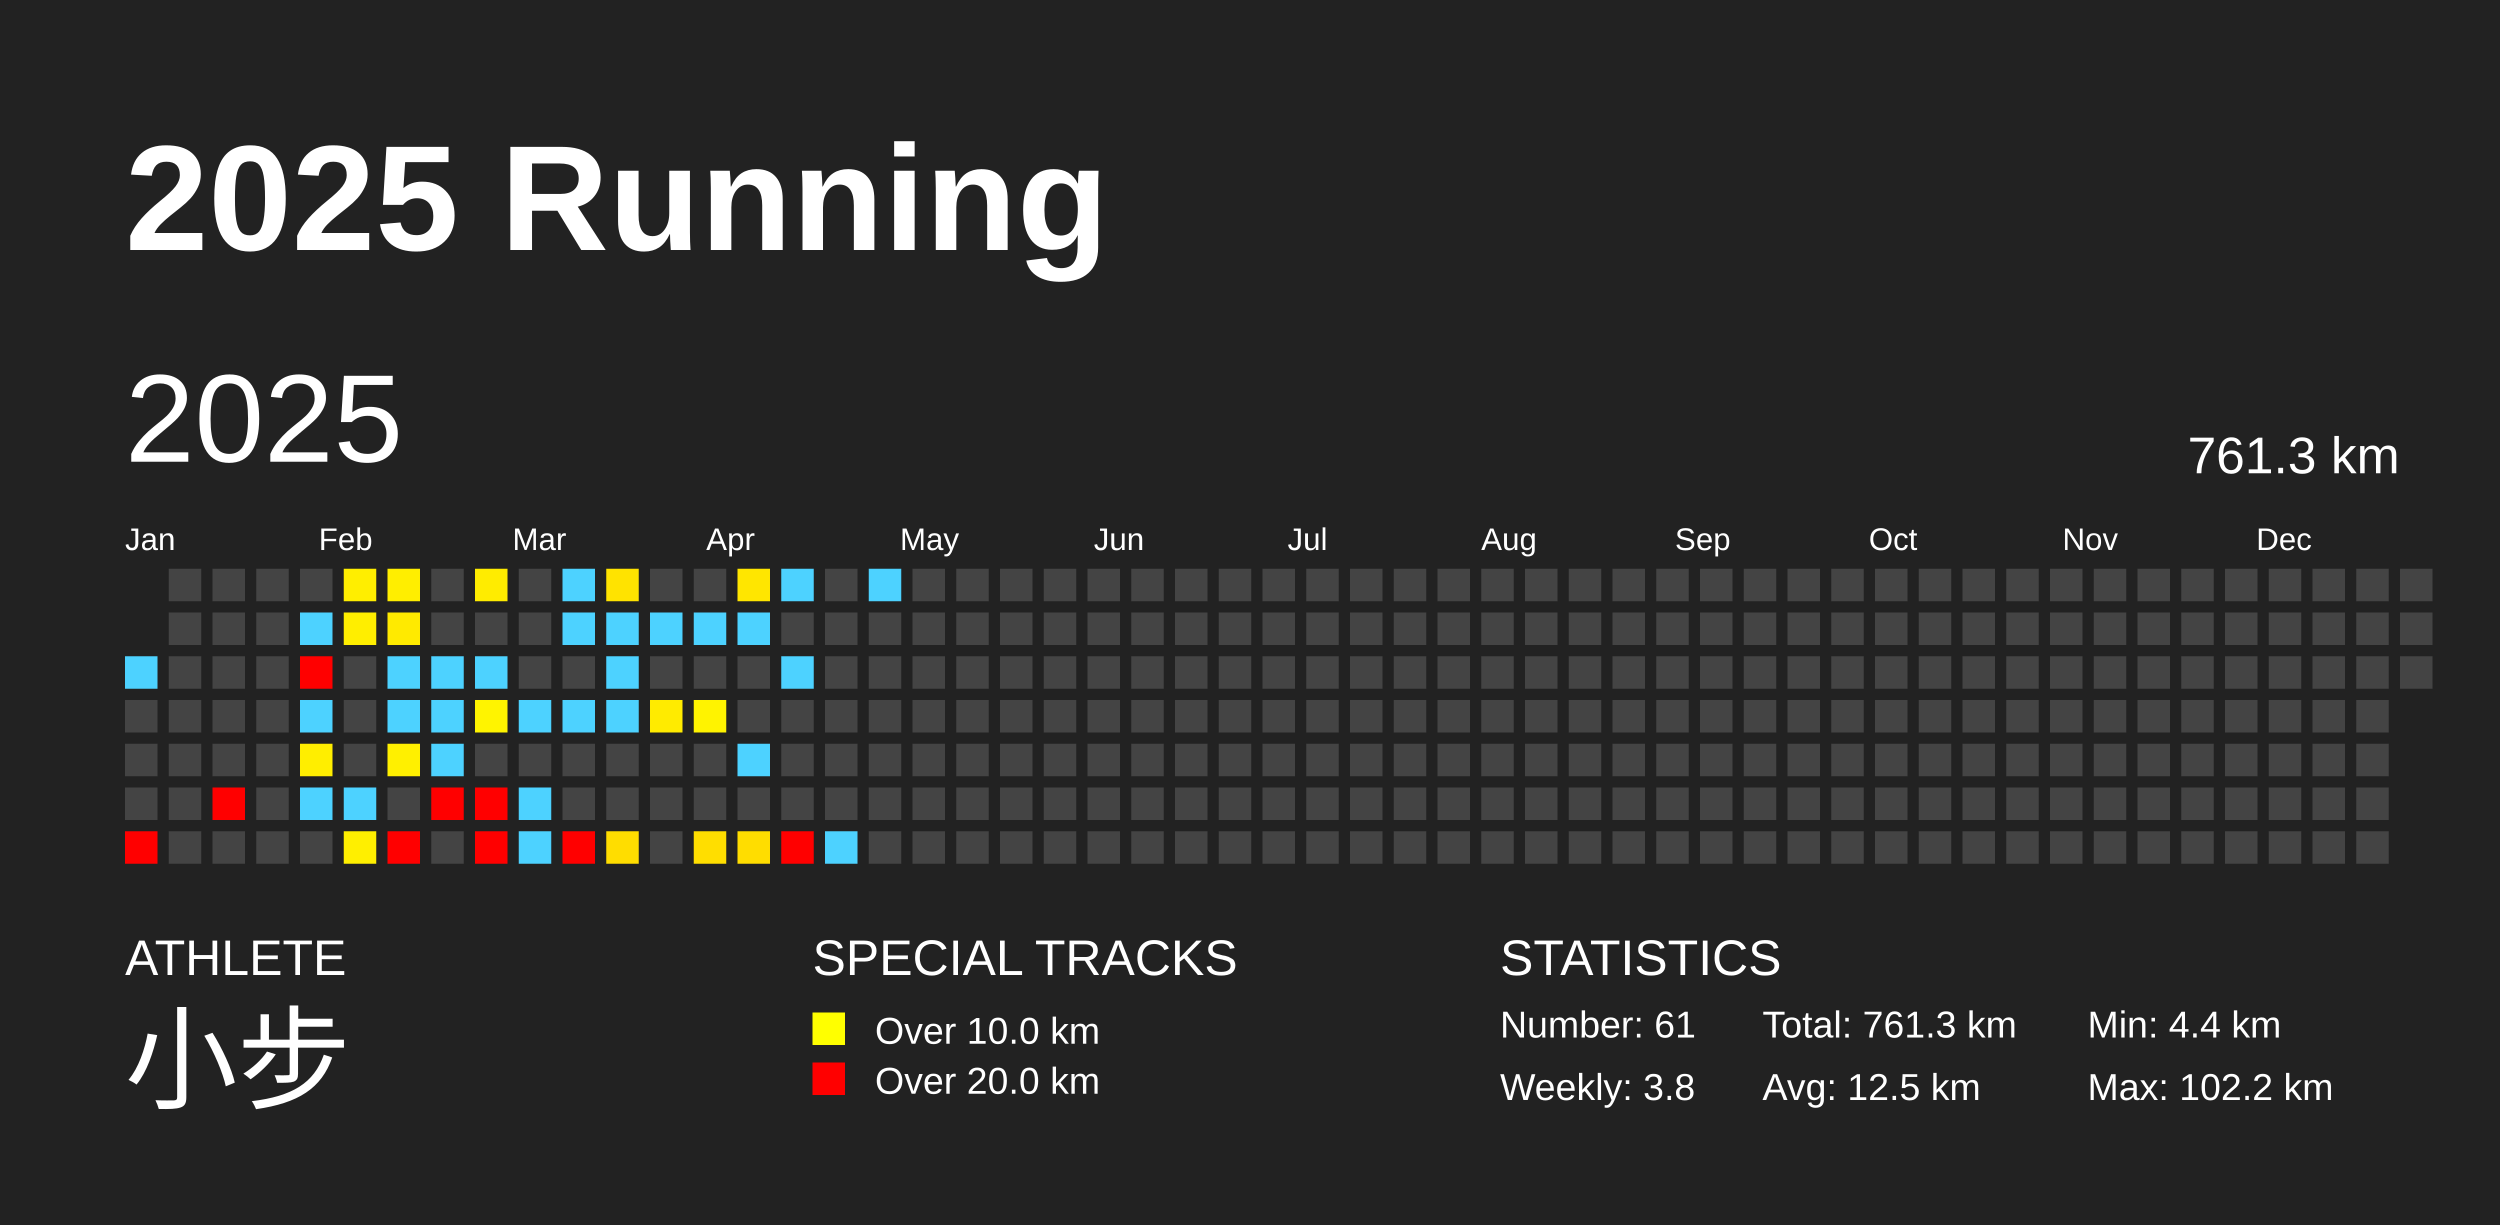
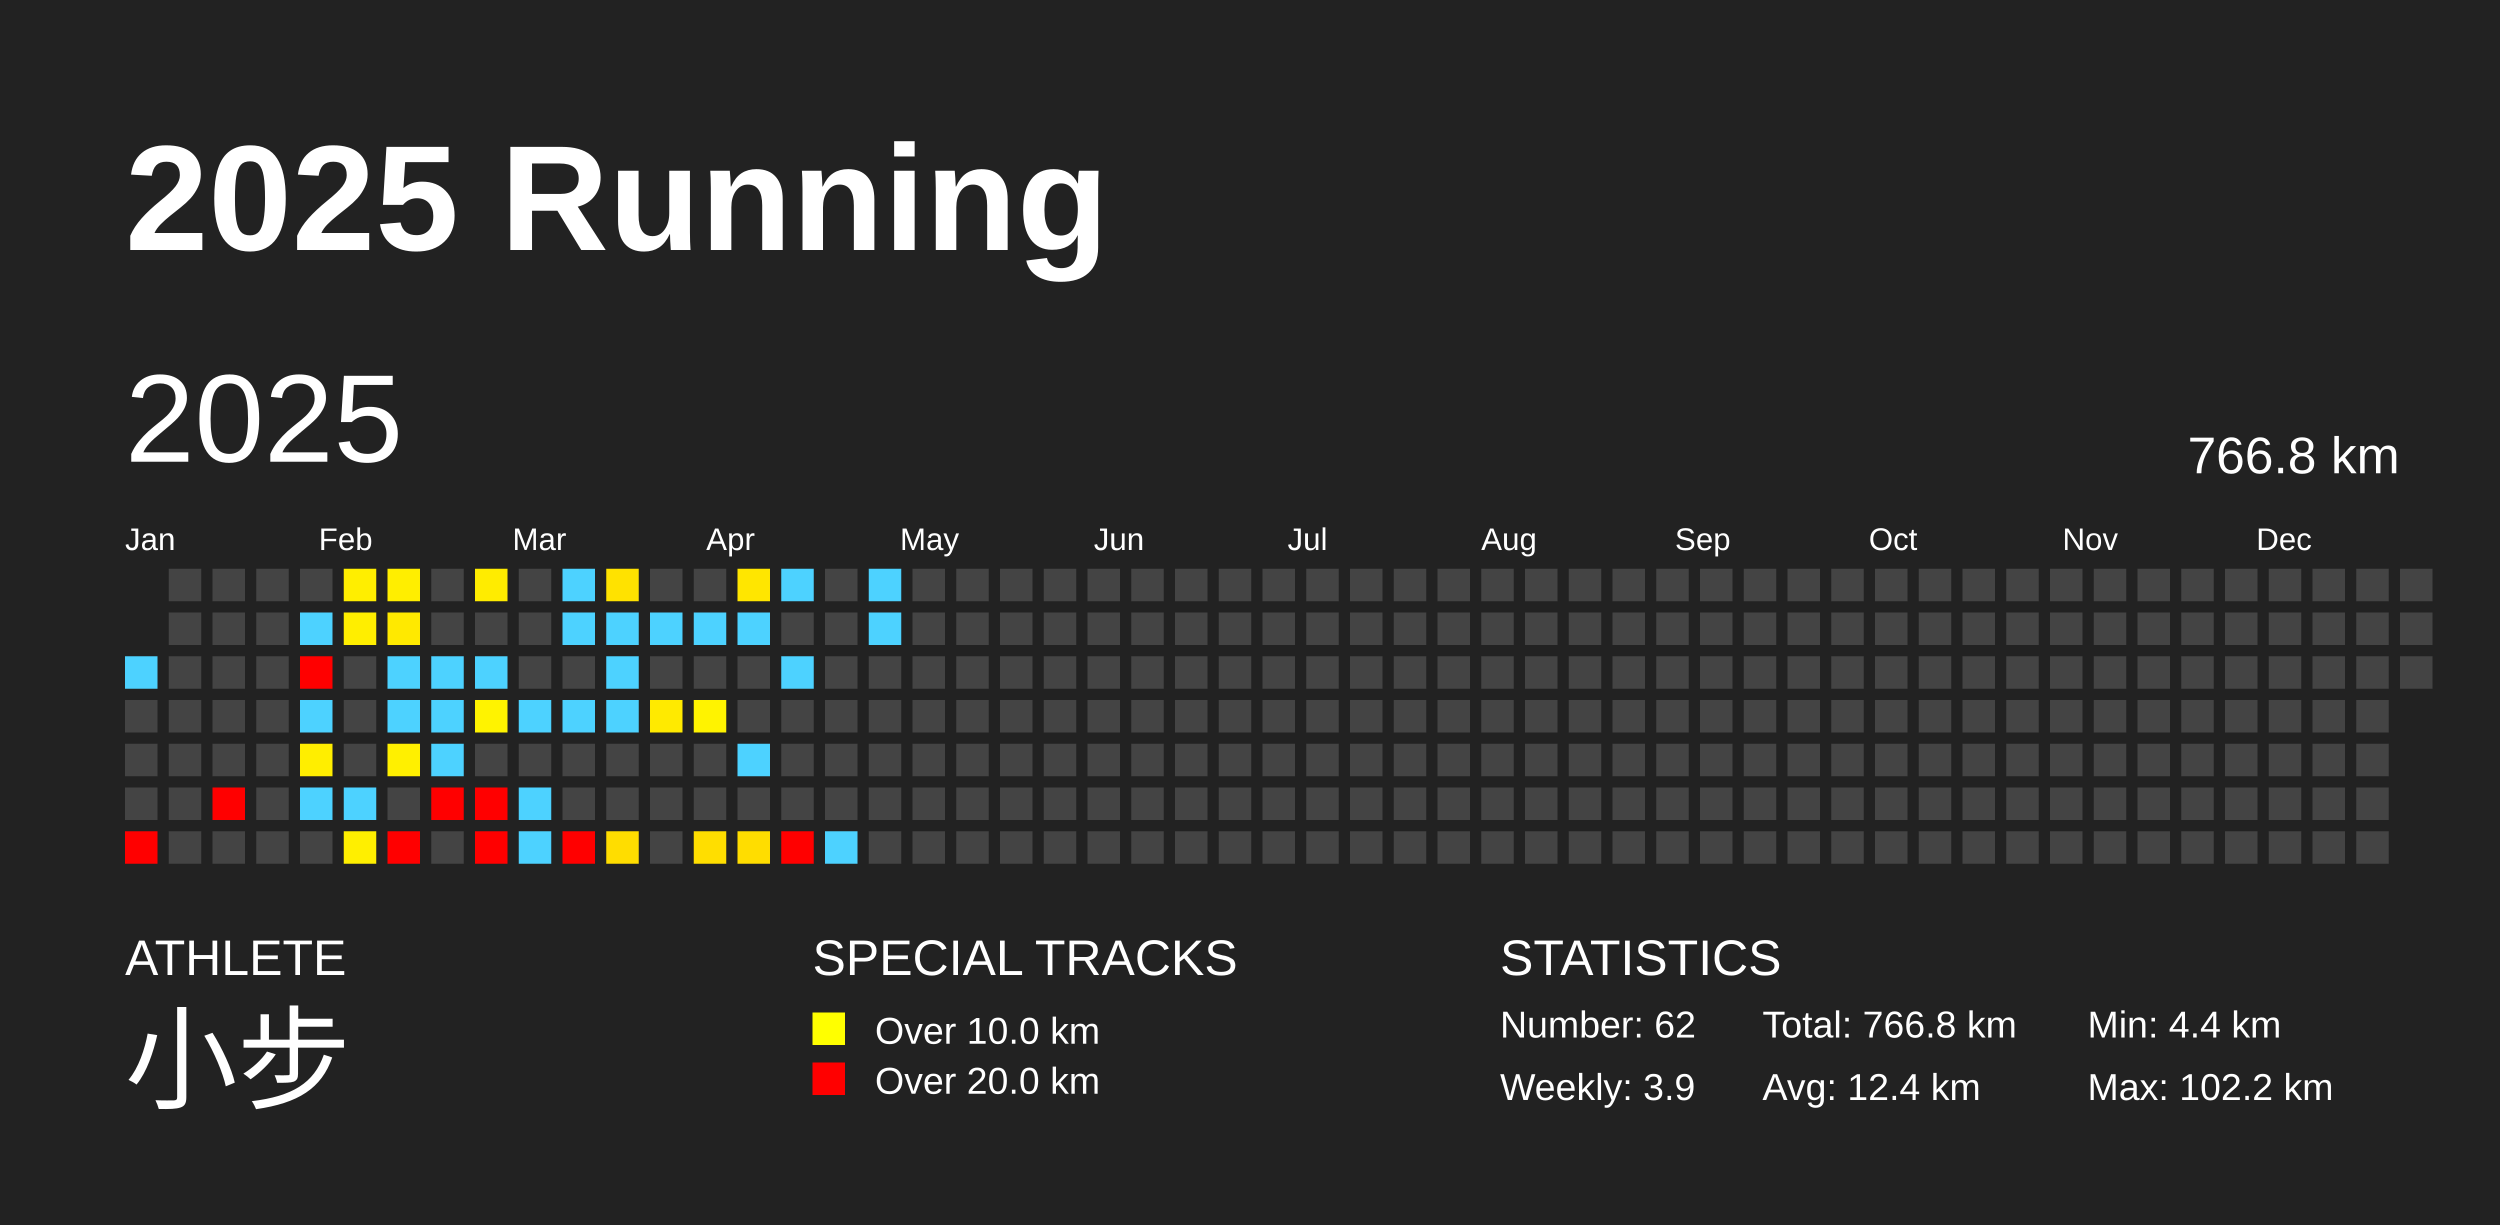
<svg xmlns="http://www.w3.org/2000/svg" baseProfile="full" height="98mm" version="1.1" viewBox="0,0,200,98" width="200mm">
  <defs />
  <rect fill="#222222" height="98" width="200" x="0" y="0" />
  <text fill="#FFFFFF" style="font-size:12px; font-family:Arial; font-weight:bold;" x="10" y="20">2025 Running</text>
  <text fill="#FFFFFF" style="font-size:4px; font-family:Arial" x="10" y="78">ATHLETE</text>
  <text fill="#FFFFFF" style="font-size:9px; font-family:Arial" x="10" y="88">小步</text>
  <text fill="#FFFFFF" style="font-size:4px; font-family:Arial" x="65" y="78">SPECIAL TRACKS</text>
  <rect fill="yellow" height="2.6" width="2.6" x="65" y="81" />
  <text fill="#FFFFFF" style="font-size:3px; font-family:Arial" x="70" y="83.5">Over 10.0 km</text>
  <rect fill="red" height="2.6" width="2.6" x="65" y="85" />
  <text fill="#FFFFFF" style="font-size:3px; font-family:Arial" x="70" y="87.5">Over 20.0 km</text>
  <text fill="#FFFFFF" style="font-size:4px; font-family:Arial" x="120" y="78">STATISTICS</text>
-   <text fill="#FFFFFF" style="font-size:3px; font-family:Arial" x="120" y="83">Number: 61</text>
-   <text fill="#FFFFFF" style="font-size:3px; font-family:Arial" x="120" y="88">Weekly: 3.8</text>
-   <text fill="#FFFFFF" style="font-size:3px; font-family:Arial" x="141" y="83">Total: 761.3 km</text>
-   <text fill="#FFFFFF" style="font-size:3px; font-family:Arial" x="141" y="88">Avg: 12.5 km</text>
+   <text fill="#FFFFFF" style="font-size:3px; font-family:Arial" x="120" y="83">Number: 62</text>
+   <text fill="#FFFFFF" style="font-size:3px; font-family:Arial" x="120" y="88">Weekly: 3.9</text>
+   <text fill="#FFFFFF" style="font-size:3px; font-family:Arial" x="141" y="83">Total: 766.8 km</text>
+   <text fill="#FFFFFF" style="font-size:3px; font-family:Arial" x="141" y="88">Avg: 12.4 km</text>
  <text fill="#FFFFFF" style="font-size:3px; font-family:Arial" x="167" y="83">Min: 4.4 km</text>
  <text fill="#FFFFFF" style="font-size:3px; font-family:Arial" x="167" y="88">Max: 102.2 km</text>
  <text dominant-baseline="hanging" fill="#FFFFFF" style="font-size:10.0px; font-family:Arial;" x="10" y="30">2025</text>
-   <text dominant-baseline="hanging" fill="#FFFFFF" style="font-size:4.125px; font-family:Arial;" x="175" y="35">761.3 km</text>
+   <text dominant-baseline="hanging" fill="#FFFFFF" style="font-size:4.125px; font-family:Arial;" x="175" y="35">766.8 km</text>
  <text fill="#FFFFFF" style="font-size:2.5px; font-family:Arial" x="10.0" y="44">Jan</text>
  <text fill="#FFFFFF" style="font-size:2.5px; font-family:Arial" x="25.5" y="44">Feb</text>
  <text fill="#FFFFFF" style="font-size:2.5px; font-family:Arial" x="41.0" y="44">Mar</text>
  <text fill="#FFFFFF" style="font-size:2.5px; font-family:Arial" x="56.5" y="44">Apr</text>
  <text fill="#FFFFFF" style="font-size:2.5px; font-family:Arial" x="72.0" y="44">May</text>
  <text fill="#FFFFFF" style="font-size:2.5px; font-family:Arial" x="87.5" y="44">Jun</text>
  <text fill="#FFFFFF" style="font-size:2.5px; font-family:Arial" x="103.0" y="44">Jul</text>
  <text fill="#FFFFFF" style="font-size:2.5px; font-family:Arial" x="118.5" y="44">Aug</text>
  <text fill="#FFFFFF" style="font-size:2.5px; font-family:Arial" x="134.0" y="44">Sep</text>
  <text fill="#FFFFFF" style="font-size:2.5px; font-family:Arial" x="149.5" y="44">Oct</text>
  <text fill="#FFFFFF" style="font-size:2.5px; font-family:Arial" x="165.0" y="44">Nov</text>
  <text fill="#FFFFFF" style="font-size:2.5px; font-family:Arial" x="180.5" y="44">Dec</text>
  <rect fill="#4dd2ff" height="2.6" width="2.6" x="10.0" y="52.5" />
  <rect fill="#444444" height="2.6" width="2.6" x="10.0" y="56.0" />
  <rect fill="#444444" height="2.6" width="2.6" x="10.0" y="59.5" />
  <rect fill="#444444" height="2.6" width="2.6" x="10.0" y="63.0" />
  <rect fill="red" height="2.6" width="2.6" x="10.0" y="66.5" />
  <rect fill="#444444" height="2.6" width="2.6" x="13.5" y="45.5" />
  <rect fill="#444444" height="2.6" width="2.6" x="13.5" y="49.0" />
  <rect fill="#444444" height="2.6" width="2.6" x="13.5" y="52.5" />
  <rect fill="#444444" height="2.6" width="2.6" x="13.5" y="56.0" />
  <rect fill="#444444" height="2.6" width="2.6" x="13.5" y="59.5" />
  <rect fill="#444444" height="2.6" width="2.6" x="13.5" y="63.0" />
  <rect fill="#444444" height="2.6" width="2.6" x="13.5" y="66.5" />
  <rect fill="#444444" height="2.6" width="2.6" x="17.0" y="45.5" />
  <rect fill="#444444" height="2.6" width="2.6" x="17.0" y="49.0" />
  <rect fill="#444444" height="2.6" width="2.6" x="17.0" y="52.5" />
  <rect fill="#444444" height="2.6" width="2.6" x="17.0" y="56.0" />
  <rect fill="#444444" height="2.6" width="2.6" x="17.0" y="59.5" />
  <rect fill="red" height="2.6" width="2.6" x="17.0" y="63.0" />
  <rect fill="#444444" height="2.6" width="2.6" x="17.0" y="66.5" />
  <rect fill="#444444" height="2.6" width="2.6" x="20.5" y="45.5" />
  <rect fill="#444444" height="2.6" width="2.6" x="20.5" y="49.0" />
  <rect fill="#444444" height="2.6" width="2.6" x="20.5" y="52.5" />
  <rect fill="#444444" height="2.6" width="2.6" x="20.5" y="56.0" />
  <rect fill="#444444" height="2.6" width="2.6" x="20.5" y="59.5" />
  <rect fill="#444444" height="2.6" width="2.6" x="20.5" y="63.0" />
  <rect fill="#444444" height="2.6" width="2.6" x="20.5" y="66.5" />
  <rect fill="#444444" height="2.6" width="2.6" x="24.0" y="45.5" />
  <rect fill="#4dd2ff" height="2.6" width="2.6" x="24.0" y="49.0" />
  <rect fill="red" height="2.6" width="2.6" x="24.0" y="52.5" />
  <rect fill="#4dd2ff" height="2.6" width="2.6" x="24.0" y="56.0" />
  <rect fill="#ffee00" height="2.6" width="2.6" x="24.0" y="59.5" />
  <rect fill="#4dd2ff" height="2.6" width="2.6" x="24.0" y="63.0" />
  <rect fill="#444444" height="2.6" width="2.6" x="24.0" y="66.5" />
  <rect fill="#ffee00" height="2.6" width="2.6" x="27.5" y="45.5" />
  <rect fill="#ffee00" height="2.6" width="2.6" x="27.5" y="49.0" />
  <rect fill="#444444" height="2.6" width="2.6" x="27.5" y="52.5" />
  <rect fill="#444444" height="2.6" width="2.6" x="27.5" y="56.0" />
  <rect fill="#444444" height="2.6" width="2.6" x="27.5" y="59.5" />
  <rect fill="#4dd2ff" height="2.6" width="2.6" x="27.5" y="63.0" />
  <rect fill="#ffef00" height="2.6" width="2.6" x="27.5" y="66.5" />
  <rect fill="#ffee00" height="2.6" width="2.6" x="31.0" y="45.5" />
-   <rect fill="#ffea00" height="2.6" width="2.6" x="31.0" y="49.0" />
+   <rect fill="#ffe900" height="2.6" width="2.6" x="31.0" y="49.0" />
  <rect fill="#4dd2ff" height="2.6" width="2.6" x="31.0" y="52.5" />
  <rect fill="#4dd2ff" height="2.6" width="2.6" x="31.0" y="56.0" />
  <rect fill="#fff000" height="2.6" width="2.6" x="31.0" y="59.5" />
  <rect fill="#444444" height="2.6" width="2.6" x="31.0" y="63.0" />
  <rect fill="red" height="2.6" width="2.6" x="31.0" y="66.5" />
  <rect fill="#444444" height="2.6" width="2.6" x="34.5" y="45.5" />
  <rect fill="#444444" height="2.6" width="2.6" x="34.5" y="49.0" />
  <rect fill="#4dd2ff" height="2.6" width="2.6" x="34.5" y="52.5" />
  <rect fill="#4dd2ff" height="2.6" width="2.6" x="34.5" y="56.0" />
  <rect fill="#4dd2ff" height="2.6" width="2.6" x="34.5" y="59.5" />
  <rect fill="red" height="2.6" width="2.6" x="34.5" y="63.0" />
  <rect fill="#444444" height="2.6" width="2.6" x="34.5" y="66.5" />
  <rect fill="#ffec00" height="2.6" width="2.6" x="38.0" y="45.5" />
  <rect fill="#444444" height="2.6" width="2.6" x="38.0" y="49.0" />
  <rect fill="#4dd2ff" height="2.6" width="2.6" x="38.0" y="52.5" />
-   <rect fill="#fff400" height="2.6" width="2.6" x="38.0" y="56.0" />
+   <rect fill="#fff300" height="2.6" width="2.6" x="38.0" y="56.0" />
  <rect fill="#444444" height="2.6" width="2.6" x="38.0" y="59.5" />
  <rect fill="red" height="2.6" width="2.6" x="38.0" y="63.0" />
  <rect fill="red" height="2.6" width="2.6" x="38.0" y="66.5" />
  <rect fill="#444444" height="2.6" width="2.6" x="41.5" y="45.5" />
  <rect fill="#444444" height="2.6" width="2.6" x="41.5" y="49.0" />
  <rect fill="#444444" height="2.6" width="2.6" x="41.5" y="52.5" />
  <rect fill="#4dd2ff" height="2.6" width="2.6" x="41.5" y="56.0" />
  <rect fill="#444444" height="2.6" width="2.6" x="41.5" y="59.5" />
  <rect fill="#4dd2ff" height="2.6" width="2.6" x="41.5" y="63.0" />
  <rect fill="#4dd2ff" height="2.6" width="2.6" x="41.5" y="66.5" />
  <rect fill="#4dd2ff" height="2.6" width="2.6" x="45.0" y="45.5" />
  <rect fill="#4dd2ff" height="2.6" width="2.6" x="45.0" y="49.0" />
  <rect fill="#444444" height="2.6" width="2.6" x="45.0" y="52.5" />
  <rect fill="#4dd2ff" height="2.6" width="2.6" x="45.0" y="56.0" />
  <rect fill="#444444" height="2.6" width="2.6" x="45.0" y="59.5" />
  <rect fill="#444444" height="2.6" width="2.6" x="45.0" y="63.0" />
  <rect fill="red" height="2.6" width="2.6" x="45.0" y="66.5" />
-   <rect fill="#ffe300" height="2.6" width="2.6" x="48.5" y="45.5" />
+   <rect fill="#ffe200" height="2.6" width="2.6" x="48.5" y="45.5" />
  <rect fill="#4dd2ff" height="2.6" width="2.6" x="48.5" y="49.0" />
  <rect fill="#4dd2ff" height="2.6" width="2.6" x="48.5" y="52.5" />
  <rect fill="#4dd2ff" height="2.6" width="2.6" x="48.5" y="56.0" />
  <rect fill="#444444" height="2.6" width="2.6" x="48.5" y="59.5" />
  <rect fill="#444444" height="2.6" width="2.6" x="48.5" y="63.0" />
  <rect fill="#ffdd00" height="2.6" width="2.6" x="48.5" y="66.5" />
  <rect fill="#444444" height="2.6" width="2.6" x="52.0" y="45.5" />
  <rect fill="#4dd2ff" height="2.6" width="2.6" x="52.0" y="49.0" />
  <rect fill="#444444" height="2.6" width="2.6" x="52.0" y="52.5" />
-   <rect fill="#ffeb00" height="2.6" width="2.6" x="52.0" y="56.0" />
+   <rect fill="#ffea00" height="2.6" width="2.6" x="52.0" y="56.0" />
  <rect fill="#444444" height="2.6" width="2.6" x="52.0" y="59.5" />
  <rect fill="#444444" height="2.6" width="2.6" x="52.0" y="63.0" />
  <rect fill="#444444" height="2.6" width="2.6" x="52.0" y="66.5" />
  <rect fill="#444444" height="2.6" width="2.6" x="55.5" y="45.5" />
  <rect fill="#4dd2ff" height="2.6" width="2.6" x="55.5" y="49.0" />
  <rect fill="#444444" height="2.6" width="2.6" x="55.5" y="52.5" />
  <rect fill="#fff300" height="2.6" width="2.6" x="55.5" y="56.0" />
  <rect fill="#444444" height="2.6" width="2.6" x="55.5" y="59.5" />
  <rect fill="#444444" height="2.6" width="2.6" x="55.5" y="63.0" />
  <rect fill="#ffde00" height="2.6" width="2.6" x="55.5" y="66.5" />
  <rect fill="#ffe600" height="2.6" width="2.6" x="59.0" y="45.5" />
  <rect fill="#4dd2ff" height="2.6" width="2.6" x="59.0" y="49.0" />
  <rect fill="#444444" height="2.6" width="2.6" x="59.0" y="52.5" />
  <rect fill="#444444" height="2.6" width="2.6" x="59.0" y="56.0" />
  <rect fill="#4dd2ff" height="2.6" width="2.6" x="59.0" y="59.5" />
  <rect fill="#444444" height="2.6" width="2.6" x="59.0" y="63.0" />
  <rect fill="#ffdd00" height="2.6" width="2.6" x="59.0" y="66.5" />
  <rect fill="#4dd2ff" height="2.6" width="2.6" x="62.5" y="45.5" />
  <rect fill="#444444" height="2.6" width="2.6" x="62.5" y="49.0" />
  <rect fill="#4dd2ff" height="2.6" width="2.6" x="62.5" y="52.5" />
  <rect fill="#444444" height="2.6" width="2.6" x="62.5" y="56.0" />
  <rect fill="#444444" height="2.6" width="2.6" x="62.5" y="59.5" />
  <rect fill="#444444" height="2.6" width="2.6" x="62.5" y="63.0" />
  <rect fill="red" height="2.6" width="2.6" x="62.5" y="66.5" />
  <rect fill="#444444" height="2.6" width="2.6" x="66.0" y="45.5" />
  <rect fill="#444444" height="2.6" width="2.6" x="66.0" y="49.0" />
  <rect fill="#444444" height="2.6" width="2.6" x="66.0" y="52.5" />
  <rect fill="#444444" height="2.6" width="2.6" x="66.0" y="56.0" />
  <rect fill="#444444" height="2.6" width="2.6" x="66.0" y="59.5" />
  <rect fill="#444444" height="2.6" width="2.6" x="66.0" y="63.0" />
  <rect fill="#4dd2ff" height="2.6" width="2.6" x="66.0" y="66.5" />
  <rect fill="#4dd2ff" height="2.6" width="2.6" x="69.5" y="45.5" />
-   <rect fill="#444444" height="2.6" width="2.6" x="69.5" y="49.0" />
+   <rect fill="#4dd2ff" height="2.6" width="2.6" x="69.5" y="49.0" />
  <rect fill="#444444" height="2.6" width="2.6" x="69.5" y="52.5" />
  <rect fill="#444444" height="2.6" width="2.6" x="69.5" y="56.0" />
  <rect fill="#444444" height="2.6" width="2.6" x="69.5" y="59.5" />
  <rect fill="#444444" height="2.6" width="2.6" x="69.5" y="63.0" />
  <rect fill="#444444" height="2.6" width="2.6" x="69.5" y="66.5" />
  <rect fill="#444444" height="2.6" width="2.6" x="73.0" y="45.5" />
  <rect fill="#444444" height="2.6" width="2.6" x="73.0" y="49.0" />
  <rect fill="#444444" height="2.6" width="2.6" x="73.0" y="52.5" />
  <rect fill="#444444" height="2.6" width="2.6" x="73.0" y="56.0" />
  <rect fill="#444444" height="2.6" width="2.6" x="73.0" y="59.5" />
  <rect fill="#444444" height="2.6" width="2.6" x="73.0" y="63.0" />
  <rect fill="#444444" height="2.6" width="2.6" x="73.0" y="66.5" />
  <rect fill="#444444" height="2.6" width="2.6" x="76.5" y="45.5" />
  <rect fill="#444444" height="2.6" width="2.6" x="76.5" y="49.0" />
  <rect fill="#444444" height="2.6" width="2.6" x="76.5" y="52.5" />
  <rect fill="#444444" height="2.6" width="2.6" x="76.5" y="56.0" />
  <rect fill="#444444" height="2.6" width="2.6" x="76.5" y="59.5" />
  <rect fill="#444444" height="2.6" width="2.6" x="76.5" y="63.0" />
  <rect fill="#444444" height="2.6" width="2.6" x="76.5" y="66.5" />
  <rect fill="#444444" height="2.6" width="2.6" x="80.0" y="45.5" />
  <rect fill="#444444" height="2.6" width="2.6" x="80.0" y="49.0" />
  <rect fill="#444444" height="2.6" width="2.6" x="80.0" y="52.5" />
  <rect fill="#444444" height="2.6" width="2.6" x="80.0" y="56.0" />
  <rect fill="#444444" height="2.6" width="2.6" x="80.0" y="59.5" />
  <rect fill="#444444" height="2.6" width="2.6" x="80.0" y="63.0" />
  <rect fill="#444444" height="2.6" width="2.6" x="80.0" y="66.5" />
  <rect fill="#444444" height="2.6" width="2.6" x="83.5" y="45.5" />
  <rect fill="#444444" height="2.6" width="2.6" x="83.5" y="49.0" />
  <rect fill="#444444" height="2.6" width="2.6" x="83.5" y="52.5" />
  <rect fill="#444444" height="2.6" width="2.6" x="83.5" y="56.0" />
  <rect fill="#444444" height="2.6" width="2.6" x="83.5" y="59.5" />
  <rect fill="#444444" height="2.6" width="2.6" x="83.5" y="63.0" />
  <rect fill="#444444" height="2.6" width="2.6" x="83.5" y="66.5" />
  <rect fill="#444444" height="2.6" width="2.6" x="87.0" y="45.5" />
  <rect fill="#444444" height="2.6" width="2.6" x="87.0" y="49.0" />
  <rect fill="#444444" height="2.6" width="2.6" x="87.0" y="52.5" />
  <rect fill="#444444" height="2.6" width="2.6" x="87.0" y="56.0" />
  <rect fill="#444444" height="2.6" width="2.6" x="87.0" y="59.5" />
  <rect fill="#444444" height="2.6" width="2.6" x="87.0" y="63.0" />
  <rect fill="#444444" height="2.6" width="2.6" x="87.0" y="66.5" />
  <rect fill="#444444" height="2.6" width="2.6" x="90.5" y="45.5" />
  <rect fill="#444444" height="2.6" width="2.6" x="90.5" y="49.0" />
  <rect fill="#444444" height="2.6" width="2.6" x="90.5" y="52.5" />
  <rect fill="#444444" height="2.6" width="2.6" x="90.5" y="56.0" />
  <rect fill="#444444" height="2.6" width="2.6" x="90.5" y="59.5" />
  <rect fill="#444444" height="2.6" width="2.6" x="90.5" y="63.0" />
  <rect fill="#444444" height="2.6" width="2.6" x="90.5" y="66.5" />
  <rect fill="#444444" height="2.6" width="2.6" x="94.0" y="45.5" />
  <rect fill="#444444" height="2.6" width="2.6" x="94.0" y="49.0" />
  <rect fill="#444444" height="2.6" width="2.6" x="94.0" y="52.5" />
  <rect fill="#444444" height="2.6" width="2.6" x="94.0" y="56.0" />
  <rect fill="#444444" height="2.6" width="2.6" x="94.0" y="59.5" />
  <rect fill="#444444" height="2.6" width="2.6" x="94.0" y="63.0" />
  <rect fill="#444444" height="2.6" width="2.6" x="94.0" y="66.5" />
  <rect fill="#444444" height="2.6" width="2.6" x="97.5" y="45.5" />
  <rect fill="#444444" height="2.6" width="2.6" x="97.5" y="49.0" />
  <rect fill="#444444" height="2.6" width="2.6" x="97.5" y="52.5" />
  <rect fill="#444444" height="2.6" width="2.6" x="97.5" y="56.0" />
  <rect fill="#444444" height="2.6" width="2.6" x="97.5" y="59.5" />
  <rect fill="#444444" height="2.6" width="2.6" x="97.5" y="63.0" />
  <rect fill="#444444" height="2.6" width="2.6" x="97.5" y="66.5" />
  <rect fill="#444444" height="2.6" width="2.6" x="101.0" y="45.5" />
  <rect fill="#444444" height="2.6" width="2.6" x="101.0" y="49.0" />
  <rect fill="#444444" height="2.6" width="2.6" x="101.0" y="52.5" />
  <rect fill="#444444" height="2.6" width="2.6" x="101.0" y="56.0" />
  <rect fill="#444444" height="2.6" width="2.6" x="101.0" y="59.5" />
  <rect fill="#444444" height="2.6" width="2.6" x="101.0" y="63.0" />
  <rect fill="#444444" height="2.6" width="2.6" x="101.0" y="66.5" />
  <rect fill="#444444" height="2.6" width="2.6" x="104.5" y="45.5" />
  <rect fill="#444444" height="2.6" width="2.6" x="104.5" y="49.0" />
  <rect fill="#444444" height="2.6" width="2.6" x="104.5" y="52.5" />
  <rect fill="#444444" height="2.6" width="2.6" x="104.5" y="56.0" />
  <rect fill="#444444" height="2.6" width="2.6" x="104.5" y="59.5" />
  <rect fill="#444444" height="2.6" width="2.6" x="104.5" y="63.0" />
  <rect fill="#444444" height="2.6" width="2.6" x="104.5" y="66.5" />
  <rect fill="#444444" height="2.6" width="2.6" x="108.0" y="45.5" />
  <rect fill="#444444" height="2.6" width="2.6" x="108.0" y="49.0" />
  <rect fill="#444444" height="2.6" width="2.6" x="108.0" y="52.5" />
  <rect fill="#444444" height="2.6" width="2.6" x="108.0" y="56.0" />
  <rect fill="#444444" height="2.6" width="2.6" x="108.0" y="59.5" />
  <rect fill="#444444" height="2.6" width="2.6" x="108.0" y="63.0" />
  <rect fill="#444444" height="2.6" width="2.6" x="108.0" y="66.5" />
  <rect fill="#444444" height="2.6" width="2.6" x="111.5" y="45.5" />
  <rect fill="#444444" height="2.6" width="2.6" x="111.5" y="49.0" />
  <rect fill="#444444" height="2.6" width="2.6" x="111.5" y="52.5" />
  <rect fill="#444444" height="2.6" width="2.6" x="111.5" y="56.0" />
  <rect fill="#444444" height="2.6" width="2.6" x="111.5" y="59.5" />
  <rect fill="#444444" height="2.6" width="2.6" x="111.5" y="63.0" />
  <rect fill="#444444" height="2.6" width="2.6" x="111.5" y="66.5" />
  <rect fill="#444444" height="2.6" width="2.6" x="115.0" y="45.5" />
  <rect fill="#444444" height="2.6" width="2.6" x="115.0" y="49.0" />
  <rect fill="#444444" height="2.6" width="2.6" x="115.0" y="52.5" />
  <rect fill="#444444" height="2.6" width="2.6" x="115.0" y="56.0" />
  <rect fill="#444444" height="2.6" width="2.6" x="115.0" y="59.5" />
  <rect fill="#444444" height="2.6" width="2.6" x="115.0" y="63.0" />
  <rect fill="#444444" height="2.6" width="2.6" x="115.0" y="66.5" />
  <rect fill="#444444" height="2.6" width="2.6" x="118.5" y="45.5" />
  <rect fill="#444444" height="2.6" width="2.6" x="118.5" y="49.0" />
  <rect fill="#444444" height="2.6" width="2.6" x="118.5" y="52.5" />
  <rect fill="#444444" height="2.6" width="2.6" x="118.5" y="56.0" />
  <rect fill="#444444" height="2.6" width="2.6" x="118.5" y="59.5" />
  <rect fill="#444444" height="2.6" width="2.6" x="118.5" y="63.0" />
  <rect fill="#444444" height="2.6" width="2.6" x="118.5" y="66.5" />
  <rect fill="#444444" height="2.6" width="2.6" x="122.0" y="45.5" />
  <rect fill="#444444" height="2.6" width="2.6" x="122.0" y="49.0" />
  <rect fill="#444444" height="2.6" width="2.6" x="122.0" y="52.5" />
  <rect fill="#444444" height="2.6" width="2.6" x="122.0" y="56.0" />
  <rect fill="#444444" height="2.6" width="2.6" x="122.0" y="59.5" />
  <rect fill="#444444" height="2.6" width="2.6" x="122.0" y="63.0" />
  <rect fill="#444444" height="2.6" width="2.6" x="122.0" y="66.5" />
  <rect fill="#444444" height="2.6" width="2.6" x="125.5" y="45.5" />
  <rect fill="#444444" height="2.6" width="2.6" x="125.5" y="49.0" />
  <rect fill="#444444" height="2.6" width="2.6" x="125.5" y="52.5" />
  <rect fill="#444444" height="2.6" width="2.6" x="125.5" y="56.0" />
  <rect fill="#444444" height="2.6" width="2.6" x="125.5" y="59.5" />
  <rect fill="#444444" height="2.6" width="2.6" x="125.5" y="63.0" />
  <rect fill="#444444" height="2.6" width="2.6" x="125.5" y="66.5" />
  <rect fill="#444444" height="2.6" width="2.6" x="129.0" y="45.5" />
  <rect fill="#444444" height="2.6" width="2.6" x="129.0" y="49.0" />
  <rect fill="#444444" height="2.6" width="2.6" x="129.0" y="52.5" />
  <rect fill="#444444" height="2.6" width="2.6" x="129.0" y="56.0" />
  <rect fill="#444444" height="2.6" width="2.6" x="129.0" y="59.5" />
  <rect fill="#444444" height="2.6" width="2.6" x="129.0" y="63.0" />
  <rect fill="#444444" height="2.6" width="2.6" x="129.0" y="66.5" />
  <rect fill="#444444" height="2.6" width="2.6" x="132.5" y="45.5" />
  <rect fill="#444444" height="2.6" width="2.6" x="132.5" y="49.0" />
  <rect fill="#444444" height="2.6" width="2.6" x="132.5" y="52.5" />
  <rect fill="#444444" height="2.6" width="2.6" x="132.5" y="56.0" />
  <rect fill="#444444" height="2.6" width="2.6" x="132.5" y="59.5" />
  <rect fill="#444444" height="2.6" width="2.6" x="132.5" y="63.0" />
  <rect fill="#444444" height="2.6" width="2.6" x="132.5" y="66.5" />
  <rect fill="#444444" height="2.6" width="2.6" x="136.0" y="45.5" />
  <rect fill="#444444" height="2.6" width="2.6" x="136.0" y="49.0" />
  <rect fill="#444444" height="2.6" width="2.6" x="136.0" y="52.5" />
  <rect fill="#444444" height="2.6" width="2.6" x="136.0" y="56.0" />
  <rect fill="#444444" height="2.6" width="2.6" x="136.0" y="59.5" />
  <rect fill="#444444" height="2.6" width="2.6" x="136.0" y="63.0" />
  <rect fill="#444444" height="2.6" width="2.6" x="136.0" y="66.5" />
  <rect fill="#444444" height="2.6" width="2.6" x="139.5" y="45.5" />
  <rect fill="#444444" height="2.6" width="2.6" x="139.5" y="49.0" />
  <rect fill="#444444" height="2.6" width="2.6" x="139.5" y="52.5" />
  <rect fill="#444444" height="2.6" width="2.6" x="139.5" y="56.0" />
  <rect fill="#444444" height="2.6" width="2.6" x="139.5" y="59.5" />
  <rect fill="#444444" height="2.6" width="2.6" x="139.5" y="63.0" />
  <rect fill="#444444" height="2.6" width="2.6" x="139.5" y="66.5" />
  <rect fill="#444444" height="2.6" width="2.6" x="143.0" y="45.5" />
  <rect fill="#444444" height="2.6" width="2.6" x="143.0" y="49.0" />
  <rect fill="#444444" height="2.6" width="2.6" x="143.0" y="52.5" />
  <rect fill="#444444" height="2.6" width="2.6" x="143.0" y="56.0" />
  <rect fill="#444444" height="2.6" width="2.6" x="143.0" y="59.5" />
  <rect fill="#444444" height="2.6" width="2.6" x="143.0" y="63.0" />
  <rect fill="#444444" height="2.6" width="2.6" x="143.0" y="66.5" />
  <rect fill="#444444" height="2.6" width="2.6" x="146.5" y="45.5" />
  <rect fill="#444444" height="2.6" width="2.6" x="146.5" y="49.0" />
  <rect fill="#444444" height="2.6" width="2.6" x="146.5" y="52.5" />
  <rect fill="#444444" height="2.6" width="2.6" x="146.5" y="56.0" />
  <rect fill="#444444" height="2.6" width="2.6" x="146.5" y="59.5" />
  <rect fill="#444444" height="2.6" width="2.6" x="146.5" y="63.0" />
  <rect fill="#444444" height="2.6" width="2.6" x="146.5" y="66.5" />
  <rect fill="#444444" height="2.6" width="2.6" x="150.0" y="45.5" />
  <rect fill="#444444" height="2.6" width="2.6" x="150.0" y="49.0" />
  <rect fill="#444444" height="2.6" width="2.6" x="150.0" y="52.5" />
  <rect fill="#444444" height="2.6" width="2.6" x="150.0" y="56.0" />
  <rect fill="#444444" height="2.6" width="2.6" x="150.0" y="59.5" />
  <rect fill="#444444" height="2.6" width="2.6" x="150.0" y="63.0" />
  <rect fill="#444444" height="2.6" width="2.6" x="150.0" y="66.5" />
  <rect fill="#444444" height="2.6" width="2.6" x="153.5" y="45.5" />
  <rect fill="#444444" height="2.6" width="2.6" x="153.5" y="49.0" />
  <rect fill="#444444" height="2.6" width="2.6" x="153.5" y="52.5" />
  <rect fill="#444444" height="2.6" width="2.6" x="153.5" y="56.0" />
  <rect fill="#444444" height="2.6" width="2.6" x="153.5" y="59.5" />
  <rect fill="#444444" height="2.6" width="2.6" x="153.5" y="63.0" />
  <rect fill="#444444" height="2.6" width="2.6" x="153.5" y="66.5" />
  <rect fill="#444444" height="2.6" width="2.6" x="157.0" y="45.5" />
  <rect fill="#444444" height="2.6" width="2.6" x="157.0" y="49.0" />
  <rect fill="#444444" height="2.6" width="2.6" x="157.0" y="52.5" />
  <rect fill="#444444" height="2.6" width="2.6" x="157.0" y="56.0" />
  <rect fill="#444444" height="2.6" width="2.6" x="157.0" y="59.5" />
  <rect fill="#444444" height="2.6" width="2.6" x="157.0" y="63.0" />
  <rect fill="#444444" height="2.6" width="2.6" x="157.0" y="66.5" />
  <rect fill="#444444" height="2.6" width="2.6" x="160.5" y="45.5" />
  <rect fill="#444444" height="2.6" width="2.6" x="160.5" y="49.0" />
  <rect fill="#444444" height="2.6" width="2.6" x="160.5" y="52.5" />
  <rect fill="#444444" height="2.6" width="2.6" x="160.5" y="56.0" />
  <rect fill="#444444" height="2.6" width="2.6" x="160.5" y="59.5" />
  <rect fill="#444444" height="2.6" width="2.6" x="160.5" y="63.0" />
  <rect fill="#444444" height="2.6" width="2.6" x="160.5" y="66.5" />
  <rect fill="#444444" height="2.6" width="2.6" x="164.0" y="45.5" />
  <rect fill="#444444" height="2.6" width="2.6" x="164.0" y="49.0" />
  <rect fill="#444444" height="2.6" width="2.6" x="164.0" y="52.5" />
  <rect fill="#444444" height="2.6" width="2.6" x="164.0" y="56.0" />
  <rect fill="#444444" height="2.6" width="2.6" x="164.0" y="59.5" />
  <rect fill="#444444" height="2.6" width="2.6" x="164.0" y="63.0" />
  <rect fill="#444444" height="2.6" width="2.6" x="164.0" y="66.5" />
  <rect fill="#444444" height="2.6" width="2.6" x="167.5" y="45.5" />
  <rect fill="#444444" height="2.6" width="2.6" x="167.5" y="49.0" />
  <rect fill="#444444" height="2.6" width="2.6" x="167.5" y="52.5" />
  <rect fill="#444444" height="2.6" width="2.6" x="167.5" y="56.0" />
  <rect fill="#444444" height="2.6" width="2.6" x="167.5" y="59.5" />
  <rect fill="#444444" height="2.6" width="2.6" x="167.5" y="63.0" />
  <rect fill="#444444" height="2.6" width="2.6" x="167.5" y="66.5" />
  <rect fill="#444444" height="2.6" width="2.6" x="171.0" y="45.5" />
  <rect fill="#444444" height="2.6" width="2.6" x="171.0" y="49.0" />
  <rect fill="#444444" height="2.6" width="2.6" x="171.0" y="52.5" />
  <rect fill="#444444" height="2.6" width="2.6" x="171.0" y="56.0" />
  <rect fill="#444444" height="2.6" width="2.6" x="171.0" y="59.5" />
  <rect fill="#444444" height="2.6" width="2.6" x="171.0" y="63.0" />
  <rect fill="#444444" height="2.6" width="2.6" x="171.0" y="66.5" />
  <rect fill="#444444" height="2.6" width="2.6" x="174.5" y="45.5" />
  <rect fill="#444444" height="2.6" width="2.6" x="174.5" y="49.0" />
  <rect fill="#444444" height="2.6" width="2.6" x="174.5" y="52.5" />
  <rect fill="#444444" height="2.6" width="2.6" x="174.5" y="56.0" />
  <rect fill="#444444" height="2.6" width="2.6" x="174.5" y="59.5" />
  <rect fill="#444444" height="2.6" width="2.6" x="174.5" y="63.0" />
  <rect fill="#444444" height="2.6" width="2.6" x="174.5" y="66.5" />
  <rect fill="#444444" height="2.6" width="2.6" x="178.0" y="45.5" />
  <rect fill="#444444" height="2.6" width="2.6" x="178.0" y="49.0" />
  <rect fill="#444444" height="2.6" width="2.6" x="178.0" y="52.5" />
  <rect fill="#444444" height="2.6" width="2.6" x="178.0" y="56.0" />
  <rect fill="#444444" height="2.6" width="2.6" x="178.0" y="59.5" />
  <rect fill="#444444" height="2.6" width="2.6" x="178.0" y="63.0" />
  <rect fill="#444444" height="2.6" width="2.6" x="178.0" y="66.5" />
  <rect fill="#444444" height="2.6" width="2.6" x="181.5" y="45.5" />
  <rect fill="#444444" height="2.6" width="2.6" x="181.5" y="49.0" />
  <rect fill="#444444" height="2.6" width="2.6" x="181.5" y="52.5" />
  <rect fill="#444444" height="2.6" width="2.6" x="181.5" y="56.0" />
  <rect fill="#444444" height="2.6" width="2.6" x="181.5" y="59.5" />
  <rect fill="#444444" height="2.6" width="2.6" x="181.5" y="63.0" />
  <rect fill="#444444" height="2.6" width="2.6" x="181.5" y="66.5" />
  <rect fill="#444444" height="2.6" width="2.6" x="185.0" y="45.5" />
  <rect fill="#444444" height="2.6" width="2.6" x="185.0" y="49.0" />
  <rect fill="#444444" height="2.6" width="2.6" x="185.0" y="52.5" />
  <rect fill="#444444" height="2.6" width="2.6" x="185.0" y="56.0" />
  <rect fill="#444444" height="2.6" width="2.6" x="185.0" y="59.5" />
  <rect fill="#444444" height="2.6" width="2.6" x="185.0" y="63.0" />
  <rect fill="#444444" height="2.6" width="2.6" x="185.0" y="66.5" />
  <rect fill="#444444" height="2.6" width="2.6" x="188.5" y="45.5" />
  <rect fill="#444444" height="2.6" width="2.6" x="188.5" y="49.0" />
  <rect fill="#444444" height="2.6" width="2.6" x="188.5" y="52.5" />
  <rect fill="#444444" height="2.6" width="2.6" x="188.5" y="56.0" />
  <rect fill="#444444" height="2.6" width="2.6" x="188.5" y="59.5" />
  <rect fill="#444444" height="2.6" width="2.6" x="188.5" y="63.0" />
  <rect fill="#444444" height="2.6" width="2.6" x="188.5" y="66.5" />
  <rect fill="#444444" height="2.6" width="2.6" x="192.0" y="45.5" />
  <rect fill="#444444" height="2.6" width="2.6" x="192.0" y="49.0" />
  <rect fill="#444444" height="2.6" width="2.6" x="192.0" y="52.5" />
</svg>
